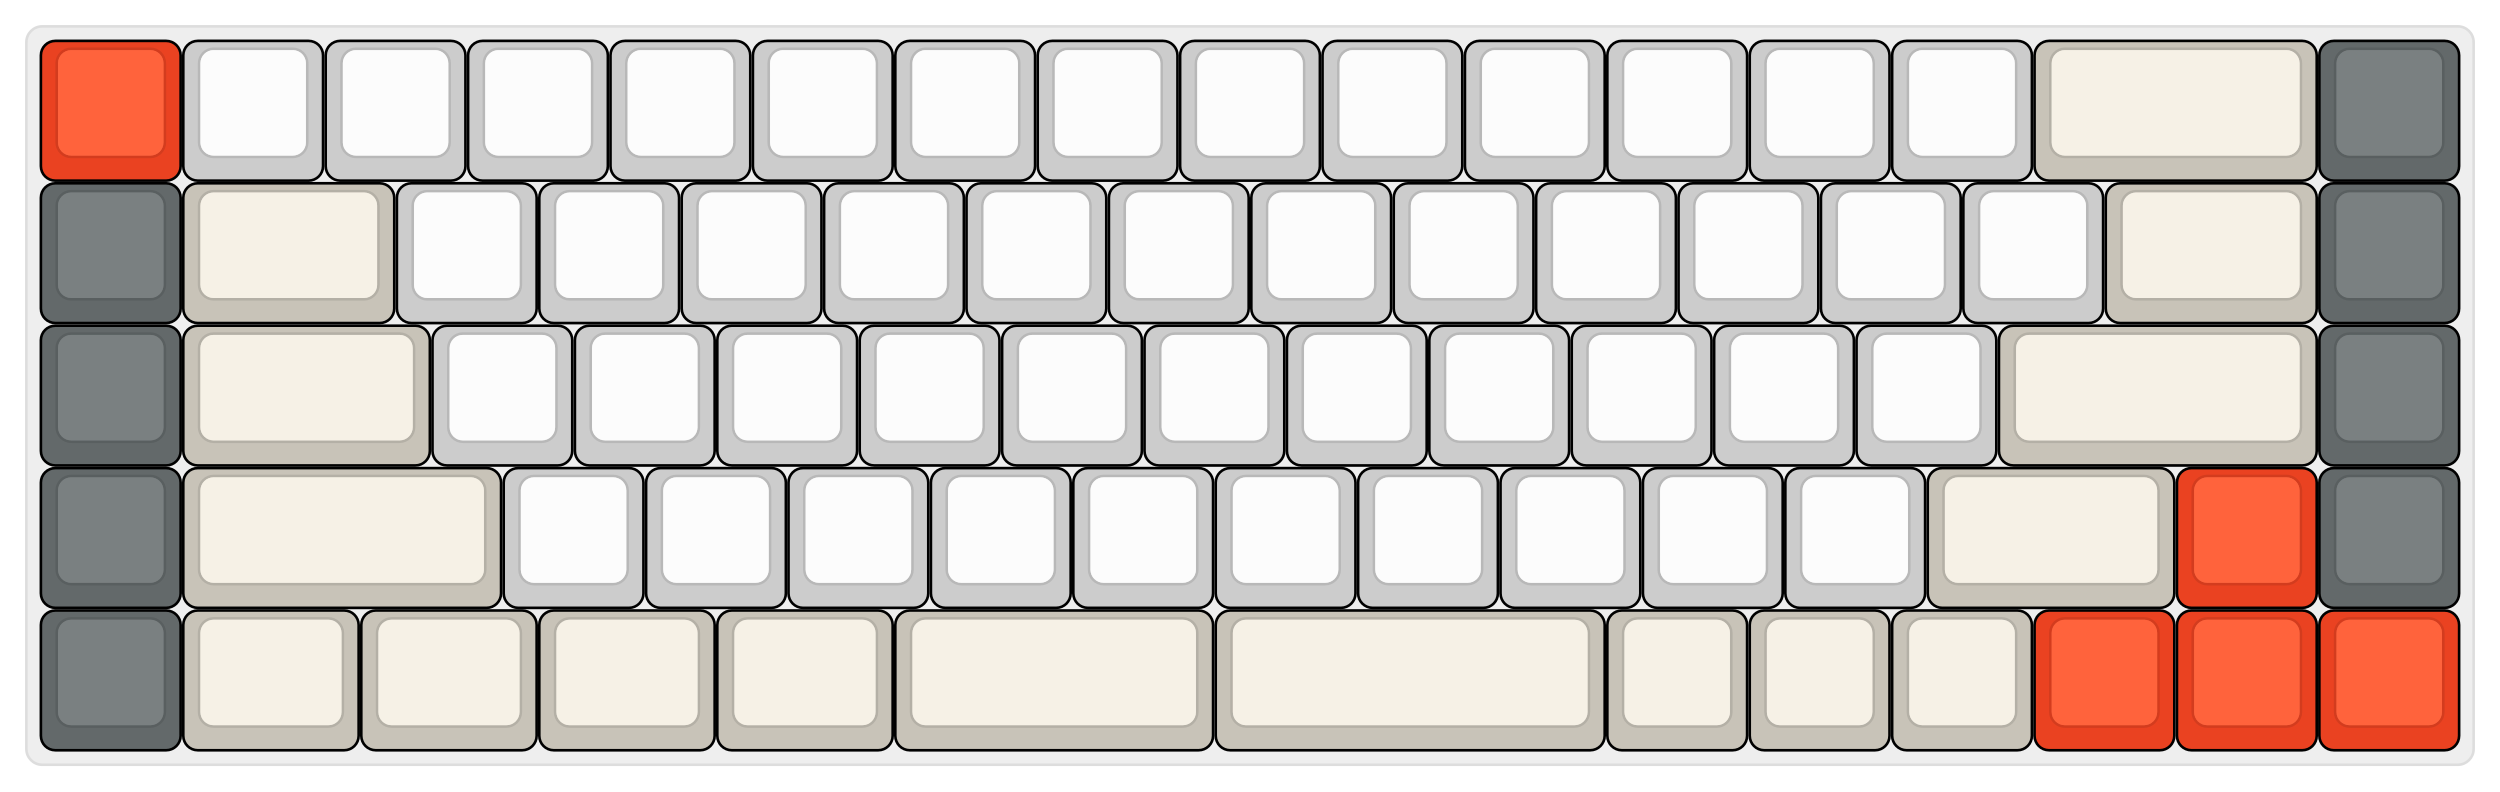
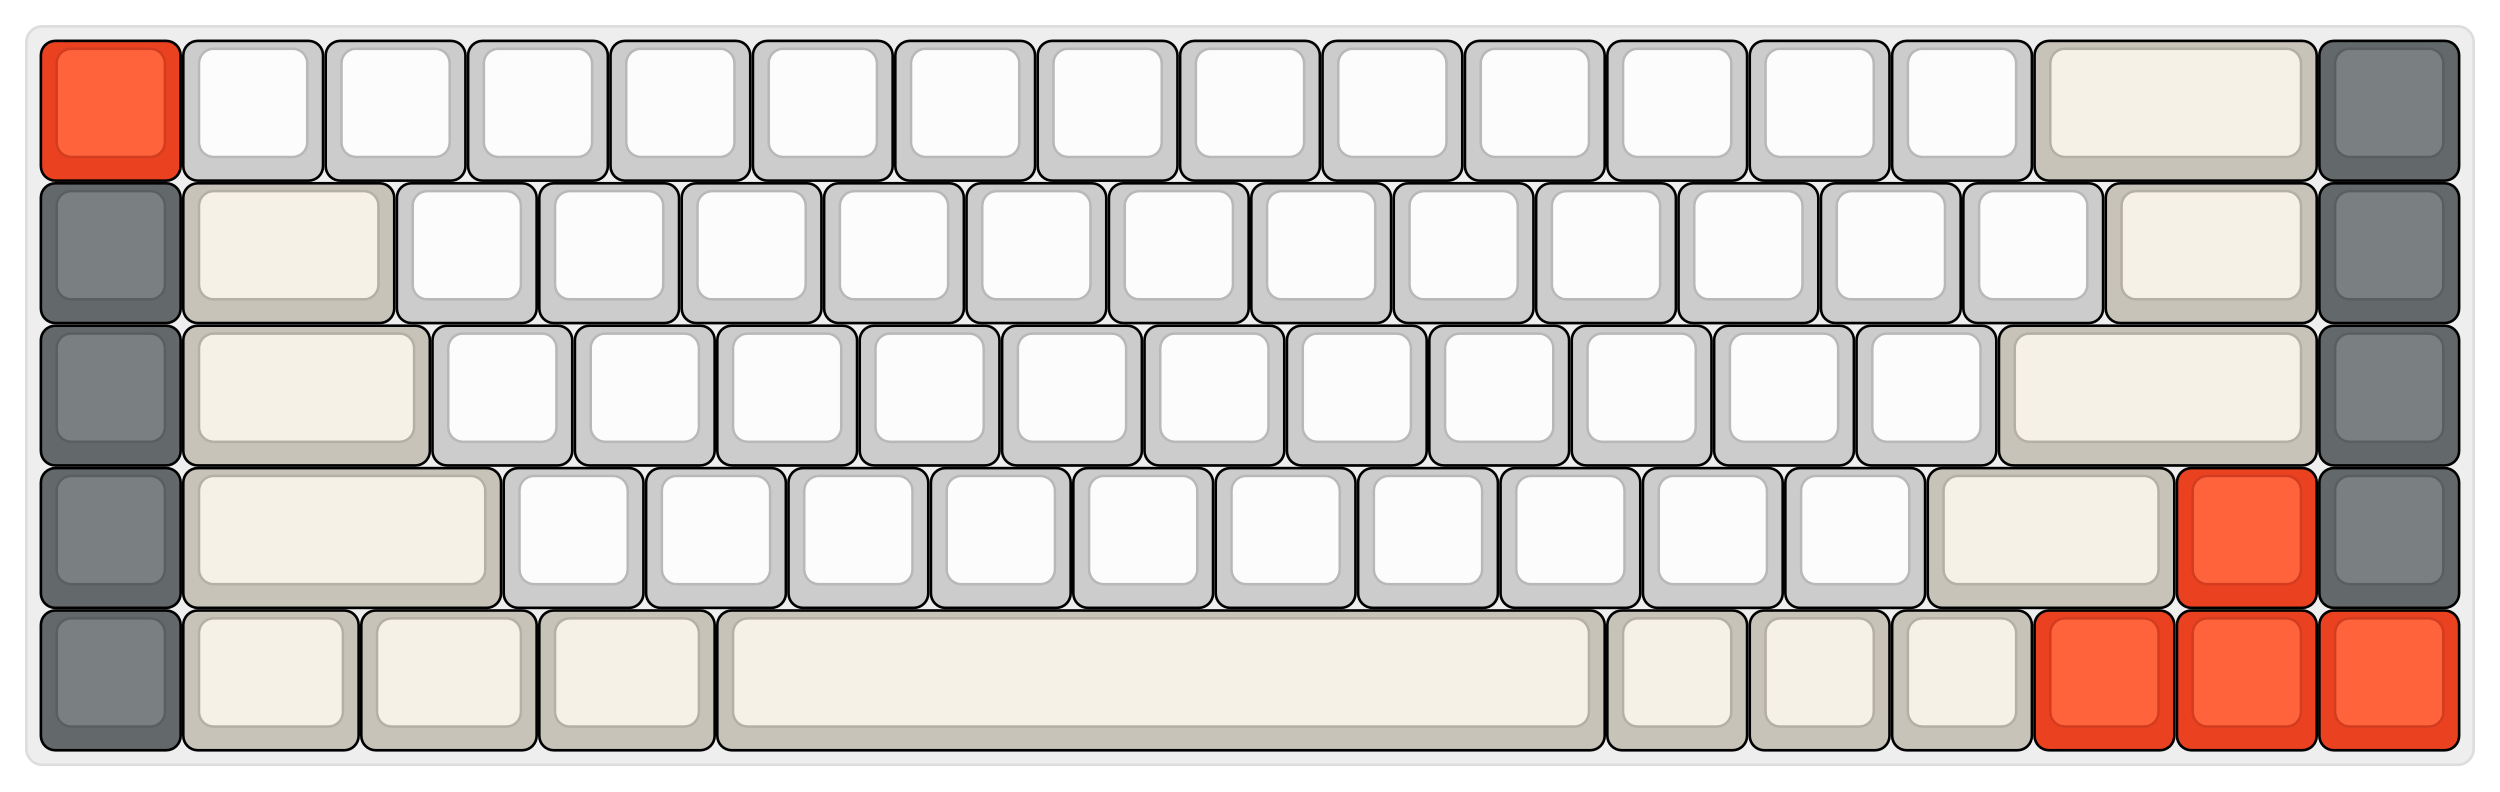
<svg xmlns="http://www.w3.org/2000/svg" xmlns:xlink="http://www.w3.org/1999/xlink" width="948px" height="300px" viewBox="0 0 948 300">
  <style type="text/css">
    .keycap .border { stroke: black; stroke-width: 2; }
    .keycap .inner.border { stroke: rgba(0,0,0,.1); }
    </style>
  <defs>
    <linearGradient id="DCS">
      <stop offset="0%" stop-color="black" stop-opacity="0" />
      <stop offset="40%" stop-color="black" stop-opacity="0.1" />
      <stop offset="60%" stop-color="black" stop-opacity="0.1" />
      <stop offset="100%" stop-color="black" stop-opacity="0" />
    </linearGradient>
    <linearGradient id="SPACE" x1="0%" x2="0%" y1="0%" y2="100%">
      <stop offset="0%" stop-color="black" stop-opacity="0.1" />
      <stop offset="20%" stop-color="black" stop-opacity="0.0" />
      <stop offset="40%" stop-color="black" stop-opacity="0.0" />
      <stop offset="100%" stop-color="black" stop-opacity="0.1" />
    </linearGradient>
    <radialGradient id="DSA">
      <stop offset="0%" stop-color="black" stop-opacity="0.1" />
      <stop offset="10%" stop-color="black" stop-opacity="0.1" />
      <stop offset="100%" stop-color="black" stop-opacity="0" />
    </radialGradient>
    <radialGradient id="SA" xlink:href="#DSA" />
  </defs>
  <g transform="translate(10,10)">
    <rect width="928" height="280" stroke="#ddd" stroke-width="1" fill="#eeeeee" rx="6" />
    <g transform="translate(5,5)">
      <g class="  keycap">
        <rect x="1" y="1" width="52" height="52" rx="5" fill="#ea4221" class="outer border" />
        <rect x="1" y="1" width="52" height="52" rx="5" fill="#ea4221" />
        <rect x="7" y="4" width="40" height="40" rx="5" fill="#ff633c" class="inner border" />
        <rect x="7" y="4" width="40" height="40" rx="5" fill="#ff633c" />
      </g>
      <g class="  keycap">
        <rect x="55" y="1" width="52" height="52" rx="5" fill="#cccccc" class="outer border" />
        <rect x="55" y="1" width="52" height="52" rx="5" fill="#cccccc" />
        <rect x="61" y="4" width="40" height="40" rx="5" fill="#fcfcfc" class="inner border" />
        <rect x="61" y="4" width="40" height="40" rx="5" fill="#fcfcfc" />
      </g>
      <g class="  keycap">
        <rect x="109" y="1" width="52" height="52" rx="5" fill="#cccccc" class="outer border" />
        <rect x="109" y="1" width="52" height="52" rx="5" fill="#cccccc" />
        <rect x="115" y="4" width="40" height="40" rx="5" fill="#fcfcfc" class="inner border" />
        <rect x="115" y="4" width="40" height="40" rx="5" fill="#fcfcfc" />
      </g>
      <g class="  keycap">
        <rect x="163" y="1" width="52" height="52" rx="5" fill="#cccccc" class="outer border" />
        <rect x="163" y="1" width="52" height="52" rx="5" fill="#cccccc" />
        <rect x="169" y="4" width="40" height="40" rx="5" fill="#fcfcfc" class="inner border" />
        <rect x="169" y="4" width="40" height="40" rx="5" fill="#fcfcfc" />
      </g>
      <g class="  keycap">
        <rect x="217" y="1" width="52" height="52" rx="5" fill="#cccccc" class="outer border" />
        <rect x="217" y="1" width="52" height="52" rx="5" fill="#cccccc" />
        <rect x="223" y="4" width="40" height="40" rx="5" fill="#fcfcfc" class="inner border" />
        <rect x="223" y="4" width="40" height="40" rx="5" fill="#fcfcfc" />
      </g>
      <g class="  keycap">
        <rect x="271" y="1" width="52" height="52" rx="5" fill="#cccccc" class="outer border" />
        <rect x="271" y="1" width="52" height="52" rx="5" fill="#cccccc" />
        <rect x="277" y="4" width="40" height="40" rx="5" fill="#fcfcfc" class="inner border" />
        <rect x="277" y="4" width="40" height="40" rx="5" fill="#fcfcfc" />
      </g>
      <g class="  keycap">
        <rect x="325" y="1" width="52" height="52" rx="5" fill="#cccccc" class="outer border" />
        <rect x="325" y="1" width="52" height="52" rx="5" fill="#cccccc" />
        <rect x="331" y="4" width="40" height="40" rx="5" fill="#fcfcfc" class="inner border" />
        <rect x="331" y="4" width="40" height="40" rx="5" fill="#fcfcfc" />
      </g>
      <g class="  keycap">
        <rect x="379" y="1" width="52" height="52" rx="5" fill="#cccccc" class="outer border" />
        <rect x="379" y="1" width="52" height="52" rx="5" fill="#cccccc" />
        <rect x="385" y="4" width="40" height="40" rx="5" fill="#fcfcfc" class="inner border" />
        <rect x="385" y="4" width="40" height="40" rx="5" fill="#fcfcfc" />
      </g>
      <g class="  keycap">
        <rect x="433" y="1" width="52" height="52" rx="5" fill="#cccccc" class="outer border" />
        <rect x="433" y="1" width="52" height="52" rx="5" fill="#cccccc" />
        <rect x="439" y="4" width="40" height="40" rx="5" fill="#fcfcfc" class="inner border" />
        <rect x="439" y="4" width="40" height="40" rx="5" fill="#fcfcfc" />
      </g>
      <g class="  keycap">
        <rect x="487" y="1" width="52" height="52" rx="5" fill="#cccccc" class="outer border" />
        <rect x="487" y="1" width="52" height="52" rx="5" fill="#cccccc" />
        <rect x="493" y="4" width="40" height="40" rx="5" fill="#fcfcfc" class="inner border" />
        <rect x="493" y="4" width="40" height="40" rx="5" fill="#fcfcfc" />
      </g>
      <g class="  keycap">
        <rect x="541" y="1" width="52" height="52" rx="5" fill="#cccccc" class="outer border" />
        <rect x="541" y="1" width="52" height="52" rx="5" fill="#cccccc" />
        <rect x="547" y="4" width="40" height="40" rx="5" fill="#fcfcfc" class="inner border" />
        <rect x="547" y="4" width="40" height="40" rx="5" fill="#fcfcfc" />
      </g>
      <g class="  keycap">
        <rect x="595" y="1" width="52" height="52" rx="5" fill="#cccccc" class="outer border" />
        <rect x="595" y="1" width="52" height="52" rx="5" fill="#cccccc" />
        <rect x="601" y="4" width="40" height="40" rx="5" fill="#fcfcfc" class="inner border" />
        <rect x="601" y="4" width="40" height="40" rx="5" fill="#fcfcfc" />
      </g>
      <g class="  keycap">
        <rect x="649" y="1" width="52" height="52" rx="5" fill="#cccccc" class="outer border" />
        <rect x="649" y="1" width="52" height="52" rx="5" fill="#cccccc" />
        <rect x="655" y="4" width="40" height="40" rx="5" fill="#fcfcfc" class="inner border" />
        <rect x="655" y="4" width="40" height="40" rx="5" fill="#fcfcfc" />
      </g>
      <g class="  keycap">
        <rect x="703" y="1" width="52" height="52" rx="5" fill="#cccccc" class="outer border" />
        <rect x="703" y="1" width="52" height="52" rx="5" fill="#cccccc" />
        <rect x="709" y="4" width="40" height="40" rx="5" fill="#fcfcfc" class="inner border" />
        <rect x="709" y="4" width="40" height="40" rx="5" fill="#fcfcfc" />
      </g>
      <g class="  keycap">
        <rect x="757" y="1" width="106" height="52" rx="5" fill="#c8c3b8" class="outer border" />
        <rect x="757" y="1" width="106" height="52" rx="5" fill="#c8c3b8" />
        <rect x="763" y="4" width="94" height="40" rx="5" fill="#f6f1e6" class="inner border" />
        <rect x="763" y="4" width="94" height="40" rx="5" fill="#f6f1e6" />
      </g>
      <g class="  keycap">
        <rect x="865" y="1" width="52" height="52" rx="5" fill="#63696a" class="outer border" />
        <rect x="865" y="1" width="52" height="52" rx="5" fill="#63696a" />
        <rect x="871" y="4" width="40" height="40" rx="5" fill="#7a8081" class="inner border" />
        <rect x="871" y="4" width="40" height="40" rx="5" fill="#7a8081" />
      </g>
      <g class="  keycap">
        <rect x="1" y="55" width="52" height="52" rx="5" fill="#63696a" class="outer border" />
        <rect x="1" y="55" width="52" height="52" rx="5" fill="#63696a" />
        <rect x="7" y="58" width="40" height="40" rx="5" fill="#7a8081" class="inner border" />
        <rect x="7" y="58" width="40" height="40" rx="5" fill="#7a8081" />
      </g>
      <g class="  keycap">
        <rect x="55" y="55" width="79" height="52" rx="5" fill="#c8c3b8" class="outer border" />
        <rect x="55" y="55" width="79" height="52" rx="5" fill="#c8c3b8" />
        <rect x="61" y="58" width="67" height="40" rx="5" fill="#f6f1e6" class="inner border" />
        <rect x="61" y="58" width="67" height="40" rx="5" fill="#f6f1e6" />
      </g>
      <g class="  keycap">
        <rect x="136" y="55" width="52" height="52" rx="5" fill="#cccccc" class="outer border" />
        <rect x="136" y="55" width="52" height="52" rx="5" fill="#cccccc" />
        <rect x="142" y="58" width="40" height="40" rx="5" fill="#fcfcfc" class="inner border" />
        <rect x="142" y="58" width="40" height="40" rx="5" fill="#fcfcfc" />
      </g>
      <g class="  keycap">
        <rect x="190" y="55" width="52" height="52" rx="5" fill="#cccccc" class="outer border" />
        <rect x="190" y="55" width="52" height="52" rx="5" fill="#cccccc" />
        <rect x="196" y="58" width="40" height="40" rx="5" fill="#fcfcfc" class="inner border" />
        <rect x="196" y="58" width="40" height="40" rx="5" fill="#fcfcfc" />
      </g>
      <g class="  keycap">
        <rect x="244" y="55" width="52" height="52" rx="5" fill="#cccccc" class="outer border" />
        <rect x="244" y="55" width="52" height="52" rx="5" fill="#cccccc" />
        <rect x="250" y="58" width="40" height="40" rx="5" fill="#fcfcfc" class="inner border" />
        <rect x="250" y="58" width="40" height="40" rx="5" fill="#fcfcfc" />
      </g>
      <g class="  keycap">
        <rect x="298" y="55" width="52" height="52" rx="5" fill="#cccccc" class="outer border" />
        <rect x="298" y="55" width="52" height="52" rx="5" fill="#cccccc" />
        <rect x="304" y="58" width="40" height="40" rx="5" fill="#fcfcfc" class="inner border" />
        <rect x="304" y="58" width="40" height="40" rx="5" fill="#fcfcfc" />
      </g>
      <g class="  keycap">
        <rect x="352" y="55" width="52" height="52" rx="5" fill="#cccccc" class="outer border" />
        <rect x="352" y="55" width="52" height="52" rx="5" fill="#cccccc" />
        <rect x="358" y="58" width="40" height="40" rx="5" fill="#fcfcfc" class="inner border" />
        <rect x="358" y="58" width="40" height="40" rx="5" fill="#fcfcfc" />
      </g>
      <g class="  keycap">
        <rect x="406" y="55" width="52" height="52" rx="5" fill="#cccccc" class="outer border" />
        <rect x="406" y="55" width="52" height="52" rx="5" fill="#cccccc" />
        <rect x="412" y="58" width="40" height="40" rx="5" fill="#fcfcfc" class="inner border" />
        <rect x="412" y="58" width="40" height="40" rx="5" fill="#fcfcfc" />
      </g>
      <g class="  keycap">
        <rect x="460" y="55" width="52" height="52" rx="5" fill="#cccccc" class="outer border" />
        <rect x="460" y="55" width="52" height="52" rx="5" fill="#cccccc" />
        <rect x="466" y="58" width="40" height="40" rx="5" fill="#fcfcfc" class="inner border" />
        <rect x="466" y="58" width="40" height="40" rx="5" fill="#fcfcfc" />
      </g>
      <g class="  keycap">
        <rect x="514" y="55" width="52" height="52" rx="5" fill="#cccccc" class="outer border" />
        <rect x="514" y="55" width="52" height="52" rx="5" fill="#cccccc" />
        <rect x="520" y="58" width="40" height="40" rx="5" fill="#fcfcfc" class="inner border" />
        <rect x="520" y="58" width="40" height="40" rx="5" fill="#fcfcfc" />
      </g>
      <g class="  keycap">
        <rect x="568" y="55" width="52" height="52" rx="5" fill="#cccccc" class="outer border" />
        <rect x="568" y="55" width="52" height="52" rx="5" fill="#cccccc" />
        <rect x="574" y="58" width="40" height="40" rx="5" fill="#fcfcfc" class="inner border" />
        <rect x="574" y="58" width="40" height="40" rx="5" fill="#fcfcfc" />
      </g>
      <g class="  keycap">
        <rect x="622" y="55" width="52" height="52" rx="5" fill="#cccccc" class="outer border" />
        <rect x="622" y="55" width="52" height="52" rx="5" fill="#cccccc" />
        <rect x="628" y="58" width="40" height="40" rx="5" fill="#fcfcfc" class="inner border" />
        <rect x="628" y="58" width="40" height="40" rx="5" fill="#fcfcfc" />
      </g>
      <g class="  keycap">
        <rect x="676" y="55" width="52" height="52" rx="5" fill="#cccccc" class="outer border" />
        <rect x="676" y="55" width="52" height="52" rx="5" fill="#cccccc" />
        <rect x="682" y="58" width="40" height="40" rx="5" fill="#fcfcfc" class="inner border" />
        <rect x="682" y="58" width="40" height="40" rx="5" fill="#fcfcfc" />
      </g>
      <g class="  keycap">
        <rect x="730" y="55" width="52" height="52" rx="5" fill="#cccccc" class="outer border" />
        <rect x="730" y="55" width="52" height="52" rx="5" fill="#cccccc" />
        <rect x="736" y="58" width="40" height="40" rx="5" fill="#fcfcfc" class="inner border" />
        <rect x="736" y="58" width="40" height="40" rx="5" fill="#fcfcfc" />
      </g>
      <g class="  keycap">
        <rect x="784" y="55" width="79" height="52" rx="5" fill="#c8c3b8" class="outer border" />
        <rect x="784" y="55" width="79" height="52" rx="5" fill="#c8c3b8" />
        <rect x="790" y="58" width="67" height="40" rx="5" fill="#f6f1e6" class="inner border" />
        <rect x="790" y="58" width="67" height="40" rx="5" fill="#f6f1e6" />
      </g>
      <g class="  keycap">
        <rect x="865" y="55" width="52" height="52" rx="5" fill="#63696a" class="outer border" />
        <rect x="865" y="55" width="52" height="52" rx="5" fill="#63696a" />
        <rect x="871" y="58" width="40" height="40" rx="5" fill="#7a8081" class="inner border" />
        <rect x="871" y="58" width="40" height="40" rx="5" fill="#7a8081" />
      </g>
      <g class="  keycap">
        <rect x="1" y="109" width="52" height="52" rx="5" fill="#63696a" class="outer border" />
        <rect x="1" y="109" width="52" height="52" rx="5" fill="#63696a" />
        <rect x="7" y="112" width="40" height="40" rx="5" fill="#7a8081" class="inner border" />
        <rect x="7" y="112" width="40" height="40" rx="5" fill="#7a8081" />
      </g>
      <g class="  keycap">
        <rect x="55" y="109" width="92.5" height="52" rx="5" fill="#c8c3b8" class="outer border" />
        <rect x="55" y="109" width="92.5" height="52" rx="5" fill="#c8c3b8" />
        <rect x="61" y="112" width="80.5" height="40" rx="5" fill="#f6f1e6" class="inner border" />
        <rect x="61" y="112" width="80.5" height="40" rx="5" fill="#f6f1e6" />
      </g>
      <g class="  keycap">
        <rect x="149.5" y="109" width="52" height="52" rx="5" fill="#cccccc" class="outer border" />
        <rect x="149.5" y="109" width="52" height="52" rx="5" fill="#cccccc" />
        <rect x="155.5" y="112" width="40" height="40" rx="5" fill="#fcfcfc" class="inner border" />
        <rect x="155.5" y="112" width="40" height="40" rx="5" fill="#fcfcfc" />
      </g>
      <g class="  keycap">
        <rect x="203.5" y="109" width="52" height="52" rx="5" fill="#cccccc" class="outer border" />
        <rect x="203.5" y="109" width="52" height="52" rx="5" fill="#cccccc" />
        <rect x="209.5" y="112" width="40" height="40" rx="5" fill="#fcfcfc" class="inner border" />
        <rect x="209.5" y="112" width="40" height="40" rx="5" fill="#fcfcfc" />
      </g>
      <g class="  keycap">
        <rect x="257.5" y="109" width="52" height="52" rx="5" fill="#cccccc" class="outer border" />
        <rect x="257.5" y="109" width="52" height="52" rx="5" fill="#cccccc" />
        <rect x="263.5" y="112" width="40" height="40" rx="5" fill="#fcfcfc" class="inner border" />
        <rect x="263.5" y="112" width="40" height="40" rx="5" fill="#fcfcfc" />
      </g>
      <g class="  keycap">
        <rect x="311.5" y="109" width="52" height="52" rx="5" fill="#cccccc" class="outer border" />
        <rect x="311.5" y="109" width="52" height="52" rx="5" fill="#cccccc" />
        <rect x="317.5" y="112" width="40" height="40" rx="5" fill="#fcfcfc" class="inner border" />
        <rect x="317.5" y="112" width="40" height="40" rx="5" fill="#fcfcfc" />
      </g>
      <g class="  keycap">
        <rect x="365.5" y="109" width="52" height="52" rx="5" fill="#cccccc" class="outer border" />
        <rect x="365.5" y="109" width="52" height="52" rx="5" fill="#cccccc" />
        <rect x="371.5" y="112" width="40" height="40" rx="5" fill="#fcfcfc" class="inner border" />
        <rect x="371.5" y="112" width="40" height="40" rx="5" fill="#fcfcfc" />
      </g>
      <g class="  keycap">
        <rect x="419.5" y="109" width="52" height="52" rx="5" fill="#cccccc" class="outer border" />
        <rect x="419.5" y="109" width="52" height="52" rx="5" fill="#cccccc" />
        <rect x="425.5" y="112" width="40" height="40" rx="5" fill="#fcfcfc" class="inner border" />
        <rect x="425.5" y="112" width="40" height="40" rx="5" fill="#fcfcfc" />
      </g>
      <g class="  keycap">
        <rect x="473.5" y="109" width="52" height="52" rx="5" fill="#cccccc" class="outer border" />
        <rect x="473.5" y="109" width="52" height="52" rx="5" fill="#cccccc" />
        <rect x="479.5" y="112" width="40" height="40" rx="5" fill="#fcfcfc" class="inner border" />
        <rect x="479.5" y="112" width="40" height="40" rx="5" fill="#fcfcfc" />
      </g>
      <g class="  keycap">
        <rect x="527.5" y="109" width="52" height="52" rx="5" fill="#cccccc" class="outer border" />
        <rect x="527.5" y="109" width="52" height="52" rx="5" fill="#cccccc" />
        <rect x="533.5" y="112" width="40" height="40" rx="5" fill="#fcfcfc" class="inner border" />
        <rect x="533.5" y="112" width="40" height="40" rx="5" fill="#fcfcfc" />
      </g>
      <g class="  keycap">
        <rect x="581.5" y="109" width="52" height="52" rx="5" fill="#cccccc" class="outer border" />
        <rect x="581.5" y="109" width="52" height="52" rx="5" fill="#cccccc" />
        <rect x="587.5" y="112" width="40" height="40" rx="5" fill="#fcfcfc" class="inner border" />
        <rect x="587.5" y="112" width="40" height="40" rx="5" fill="#fcfcfc" />
      </g>
      <g class="  keycap">
        <rect x="635.5" y="109" width="52" height="52" rx="5" fill="#cccccc" class="outer border" />
        <rect x="635.5" y="109" width="52" height="52" rx="5" fill="#cccccc" />
        <rect x="641.5" y="112" width="40" height="40" rx="5" fill="#fcfcfc" class="inner border" />
        <rect x="641.5" y="112" width="40" height="40" rx="5" fill="#fcfcfc" />
      </g>
      <g class="  keycap">
        <rect x="689.5" y="109" width="52" height="52" rx="5" fill="#cccccc" class="outer border" />
        <rect x="689.5" y="109" width="52" height="52" rx="5" fill="#cccccc" />
        <rect x="695.5" y="112" width="40" height="40" rx="5" fill="#fcfcfc" class="inner border" />
        <rect x="695.5" y="112" width="40" height="40" rx="5" fill="#fcfcfc" />
      </g>
      <g class="  keycap">
        <rect x="743.5" y="109" width="119.5" height="52" rx="5" fill="#c8c3b8" class="outer border" />
        <rect x="743.5" y="109" width="119.5" height="52" rx="5" fill="#c8c3b8" />
        <rect x="749.5" y="112" width="107.5" height="40" rx="5" fill="#f6f1e6" class="inner border" />
        <rect x="749.5" y="112" width="107.5" height="40" rx="5" fill="#f6f1e6" />
      </g>
      <g class="  keycap">
        <rect x="865" y="109" width="52" height="52" rx="5" fill="#63696a" class="outer border" />
        <rect x="865" y="109" width="52" height="52" rx="5" fill="#63696a" />
        <rect x="871" y="112" width="40" height="40" rx="5" fill="#7a8081" class="inner border" />
        <rect x="871" y="112" width="40" height="40" rx="5" fill="#7a8081" />
      </g>
      <g class="  keycap">
        <rect x="1" y="163" width="52" height="52" rx="5" fill="#63696a" class="outer border" />
        <rect x="1" y="163" width="52" height="52" rx="5" fill="#63696a" />
        <rect x="7" y="166" width="40" height="40" rx="5" fill="#7a8081" class="inner border" />
        <rect x="7" y="166" width="40" height="40" rx="5" fill="#7a8081" />
      </g>
      <g class="  keycap">
        <rect x="55" y="163" width="119.5" height="52" rx="5" fill="#c8c3b8" class="outer border" />
        <rect x="55" y="163" width="119.5" height="52" rx="5" fill="#c8c3b8" />
        <rect x="61" y="166" width="107.5" height="40" rx="5" fill="#f6f1e6" class="inner border" />
        <rect x="61" y="166" width="107.5" height="40" rx="5" fill="#f6f1e6" />
      </g>
      <g class="  keycap">
        <rect x="176.5" y="163" width="52" height="52" rx="5" fill="#cccccc" class="outer border" />
        <rect x="176.5" y="163" width="52" height="52" rx="5" fill="#cccccc" />
        <rect x="182.5" y="166" width="40" height="40" rx="5" fill="#fcfcfc" class="inner border" />
        <rect x="182.5" y="166" width="40" height="40" rx="5" fill="#fcfcfc" />
      </g>
      <g class="  keycap">
        <rect x="230.5" y="163" width="52" height="52" rx="5" fill="#cccccc" class="outer border" />
        <rect x="230.5" y="163" width="52" height="52" rx="5" fill="#cccccc" />
        <rect x="236.5" y="166" width="40" height="40" rx="5" fill="#fcfcfc" class="inner border" />
        <rect x="236.5" y="166" width="40" height="40" rx="5" fill="#fcfcfc" />
      </g>
      <g class="  keycap">
        <rect x="284.5" y="163" width="52" height="52" rx="5" fill="#cccccc" class="outer border" />
        <rect x="284.5" y="163" width="52" height="52" rx="5" fill="#cccccc" />
        <rect x="290.5" y="166" width="40" height="40" rx="5" fill="#fcfcfc" class="inner border" />
        <rect x="290.5" y="166" width="40" height="40" rx="5" fill="#fcfcfc" />
      </g>
      <g class="  keycap">
        <rect x="338.5" y="163" width="52" height="52" rx="5" fill="#cccccc" class="outer border" />
        <rect x="338.5" y="163" width="52" height="52" rx="5" fill="#cccccc" />
        <rect x="344.5" y="166" width="40" height="40" rx="5" fill="#fcfcfc" class="inner border" />
        <rect x="344.5" y="166" width="40" height="40" rx="5" fill="#fcfcfc" />
      </g>
      <g class="  keycap">
        <rect x="392.5" y="163" width="52" height="52" rx="5" fill="#cccccc" class="outer border" />
        <rect x="392.5" y="163" width="52" height="52" rx="5" fill="#cccccc" />
        <rect x="398.5" y="166" width="40" height="40" rx="5" fill="#fcfcfc" class="inner border" />
        <rect x="398.5" y="166" width="40" height="40" rx="5" fill="#fcfcfc" />
      </g>
      <g class="  keycap">
        <rect x="446.5" y="163" width="52" height="52" rx="5" fill="#cccccc" class="outer border" />
        <rect x="446.5" y="163" width="52" height="52" rx="5" fill="#cccccc" />
        <rect x="452.5" y="166" width="40" height="40" rx="5" fill="#fcfcfc" class="inner border" />
        <rect x="452.5" y="166" width="40" height="40" rx="5" fill="#fcfcfc" />
      </g>
      <g class="  keycap">
        <rect x="500.5" y="163" width="52" height="52" rx="5" fill="#cccccc" class="outer border" />
        <rect x="500.5" y="163" width="52" height="52" rx="5" fill="#cccccc" />
        <rect x="506.5" y="166" width="40" height="40" rx="5" fill="#fcfcfc" class="inner border" />
        <rect x="506.5" y="166" width="40" height="40" rx="5" fill="#fcfcfc" />
      </g>
      <g class="  keycap">
        <rect x="554.5" y="163" width="52" height="52" rx="5" fill="#cccccc" class="outer border" />
        <rect x="554.5" y="163" width="52" height="52" rx="5" fill="#cccccc" />
        <rect x="560.5" y="166" width="40" height="40" rx="5" fill="#fcfcfc" class="inner border" />
        <rect x="560.5" y="166" width="40" height="40" rx="5" fill="#fcfcfc" />
      </g>
      <g class="  keycap">
        <rect x="608.5" y="163" width="52" height="52" rx="5" fill="#cccccc" class="outer border" />
        <rect x="608.5" y="163" width="52" height="52" rx="5" fill="#cccccc" />
        <rect x="614.5" y="166" width="40" height="40" rx="5" fill="#fcfcfc" class="inner border" />
        <rect x="614.5" y="166" width="40" height="40" rx="5" fill="#fcfcfc" />
      </g>
      <g class="  keycap">
        <rect x="662.5" y="163" width="52" height="52" rx="5" fill="#cccccc" class="outer border" />
        <rect x="662.5" y="163" width="52" height="52" rx="5" fill="#cccccc" />
        <rect x="668.5" y="166" width="40" height="40" rx="5" fill="#fcfcfc" class="inner border" />
        <rect x="668.5" y="166" width="40" height="40" rx="5" fill="#fcfcfc" />
      </g>
      <g class="  keycap">
        <rect x="716.5" y="163" width="92.5" height="52" rx="5" fill="#c8c3b8" class="outer border" />
        <rect x="716.5" y="163" width="92.5" height="52" rx="5" fill="#c8c3b8" />
        <rect x="722.5" y="166" width="80.5" height="40" rx="5" fill="#f6f1e6" class="inner border" />
        <rect x="722.5" y="166" width="80.5" height="40" rx="5" fill="#f6f1e6" />
      </g>
      <g class="  keycap">
        <rect x="811" y="163" width="52" height="52" rx="5" fill="#ea4221" class="outer border" />
        <rect x="811" y="163" width="52" height="52" rx="5" fill="#ea4221" />
        <rect x="817" y="166" width="40" height="40" rx="5" fill="#ff633c" class="inner border" />
        <rect x="817" y="166" width="40" height="40" rx="5" fill="#ff633c" />
      </g>
      <g class="  keycap">
        <rect x="865" y="163" width="52" height="52" rx="5" fill="#63696a" class="outer border" />
        <rect x="865" y="163" width="52" height="52" rx="5" fill="#63696a" />
        <rect x="871" y="166" width="40" height="40" rx="5" fill="#7a8081" class="inner border" />
        <rect x="871" y="166" width="40" height="40" rx="5" fill="#7a8081" />
      </g>
      <g class="  keycap">
        <rect x="1" y="217" width="52" height="52" rx="5" fill="#63696a" class="outer border" />
        <rect x="1" y="217" width="52" height="52" rx="5" fill="#63696a" />
        <rect x="7" y="220" width="40" height="40" rx="5" fill="#7a8081" class="inner border" />
        <rect x="7" y="220" width="40" height="40" rx="5" fill="#7a8081" />
      </g>
      <g class="  keycap">
        <rect x="55" y="217" width="65.5" height="52" rx="5" fill="#c8c3b8" class="outer border" />
        <rect x="55" y="217" width="65.5" height="52" rx="5" fill="#c8c3b8" />
        <rect x="61" y="220" width="53.5" height="40" rx="5" fill="#f6f1e6" class="inner border" />
        <rect x="61" y="220" width="53.5" height="40" rx="5" fill="#f6f1e6" />
      </g>
      <g class="  keycap">
        <rect x="122.5" y="217" width="65.5" height="52" rx="5" fill="#c8c3b8" class="outer border" />
        <rect x="122.5" y="217" width="65.5" height="52" rx="5" fill="#c8c3b8" />
        <rect x="128.5" y="220" width="53.5" height="40" rx="5" fill="#f6f1e6" class="inner border" />
        <rect x="128.5" y="220" width="53.5" height="40" rx="5" fill="#f6f1e6" />
      </g>
      <g class="  keycap">
        <rect x="190" y="217" width="65.5" height="52" rx="5" fill="#c8c3b8" class="outer border" />
        <rect x="190" y="217" width="65.5" height="52" rx="5" fill="#c8c3b8" />
        <rect x="196" y="220" width="53.5" height="40" rx="5" fill="#f6f1e6" class="inner border" />
        <rect x="196" y="220" width="53.5" height="40" rx="5" fill="#f6f1e6" />
      </g>
      <g class="  keycap">
-         <rect x="257.5" y="217" width="65.5" height="52" rx="5" fill="#c8c3b8" class="outer border" />
-         <rect x="257.5" y="217" width="65.5" height="52" rx="5" fill="#c8c3b8" />
-         <rect x="263.5" y="220" width="53.5" height="40" rx="5" fill="#f6f1e6" class="inner border" />
-         <rect x="263.5" y="220" width="53.5" height="40" rx="5" fill="#f6f1e6" />
-       </g>
-       <g class="  keycap">
-         <rect x="325" y="217" width="119.5" height="52" rx="5" fill="#c8c3b8" class="outer border" />
-         <rect x="325" y="217" width="119.5" height="52" rx="5" fill="#c8c3b8" />
-         <rect x="331" y="220" width="107.5" height="40" rx="5" fill="#f6f1e6" class="inner border" />
-         <rect x="331" y="220" width="107.5" height="40" rx="5" fill="#f6f1e6" />
-       </g>
-       <g class="  keycap">
-         <rect x="446.5" y="217" width="146.5" height="52" rx="5" fill="#c8c3b8" class="outer border" />
-         <rect x="446.5" y="217" width="146.5" height="52" rx="5" fill="#c8c3b8" />
-         <rect x="452.5" y="220" width="134.5" height="40" rx="5" fill="#f6f1e6" class="inner border" />
-         <rect x="452.5" y="220" width="134.5" height="40" rx="5" fill="#f6f1e6" />
+         <rect x="257.5" y="217" width="335.5" height="52" rx="5" fill="#c8c3b8" class="outer border" />
+         <rect x="257.5" y="217" width="335.5" height="52" rx="5" fill="#c8c3b8" />
+         <rect x="263.5" y="220" width="323.5" height="40" rx="5" fill="#f6f1e6" class="inner border" />
+         <rect x="263.5" y="220" width="323.5" height="40" rx="5" fill="#f6f1e6" />
      </g>
      <g class="  keycap">
        <rect x="595" y="217" width="52" height="52" rx="5" fill="#c8c3b8" class="outer border" />
        <rect x="595" y="217" width="52" height="52" rx="5" fill="#c8c3b8" />
        <rect x="601" y="220" width="40" height="40" rx="5" fill="#f6f1e6" class="inner border" />
        <rect x="601" y="220" width="40" height="40" rx="5" fill="#f6f1e6" />
      </g>
      <g class="  keycap">
        <rect x="649" y="217" width="52" height="52" rx="5" fill="#c8c3b8" class="outer border" />
        <rect x="649" y="217" width="52" height="52" rx="5" fill="#c8c3b8" />
        <rect x="655" y="220" width="40" height="40" rx="5" fill="#f6f1e6" class="inner border" />
        <rect x="655" y="220" width="40" height="40" rx="5" fill="#f6f1e6" />
      </g>
      <g class="  keycap">
        <rect x="703" y="217" width="52" height="52" rx="5" fill="#c8c3b8" class="outer border" />
        <rect x="703" y="217" width="52" height="52" rx="5" fill="#c8c3b8" />
        <rect x="709" y="220" width="40" height="40" rx="5" fill="#f6f1e6" class="inner border" />
        <rect x="709" y="220" width="40" height="40" rx="5" fill="#f6f1e6" />
      </g>
      <g class="  keycap">
        <rect x="757" y="217" width="52" height="52" rx="5" fill="#ea4221" class="outer border" />
        <rect x="757" y="217" width="52" height="52" rx="5" fill="#ea4221" />
        <rect x="763" y="220" width="40" height="40" rx="5" fill="#ff633c" class="inner border" />
        <rect x="763" y="220" width="40" height="40" rx="5" fill="#ff633c" />
      </g>
      <g class="  keycap">
        <rect x="811" y="217" width="52" height="52" rx="5" fill="#ea4221" class="outer border" />
        <rect x="811" y="217" width="52" height="52" rx="5" fill="#ea4221" />
        <rect x="817" y="220" width="40" height="40" rx="5" fill="#ff633c" class="inner border" />
        <rect x="817" y="220" width="40" height="40" rx="5" fill="#ff633c" />
      </g>
      <g class="  keycap">
        <rect x="865" y="217" width="52" height="52" rx="5" fill="#ea4221" class="outer border" />
        <rect x="865" y="217" width="52" height="52" rx="5" fill="#ea4221" />
        <rect x="871" y="220" width="40" height="40" rx="5" fill="#ff633c" class="inner border" />
        <rect x="871" y="220" width="40" height="40" rx="5" fill="#ff633c" />
      </g>
    </g>
  </g>
</svg>
